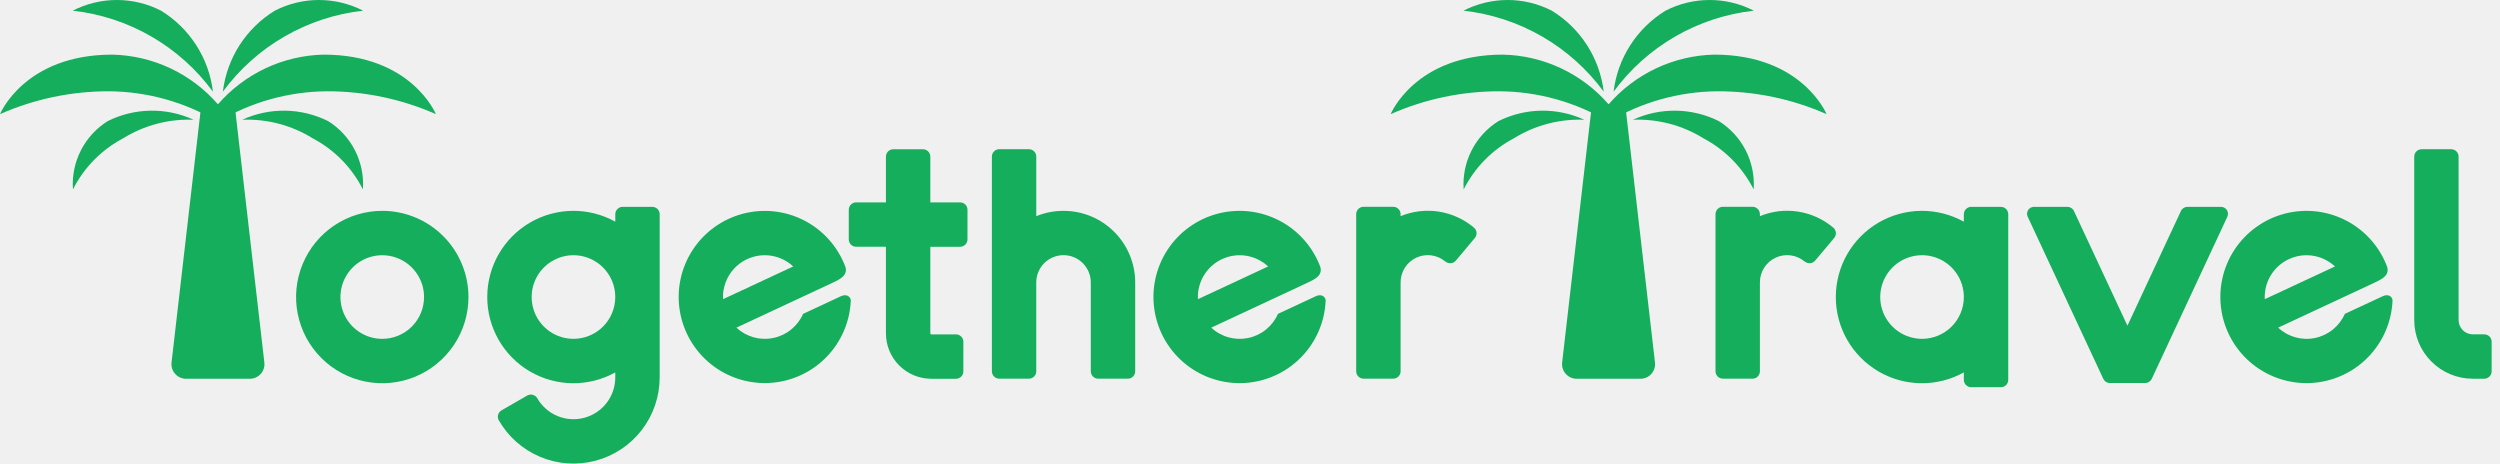
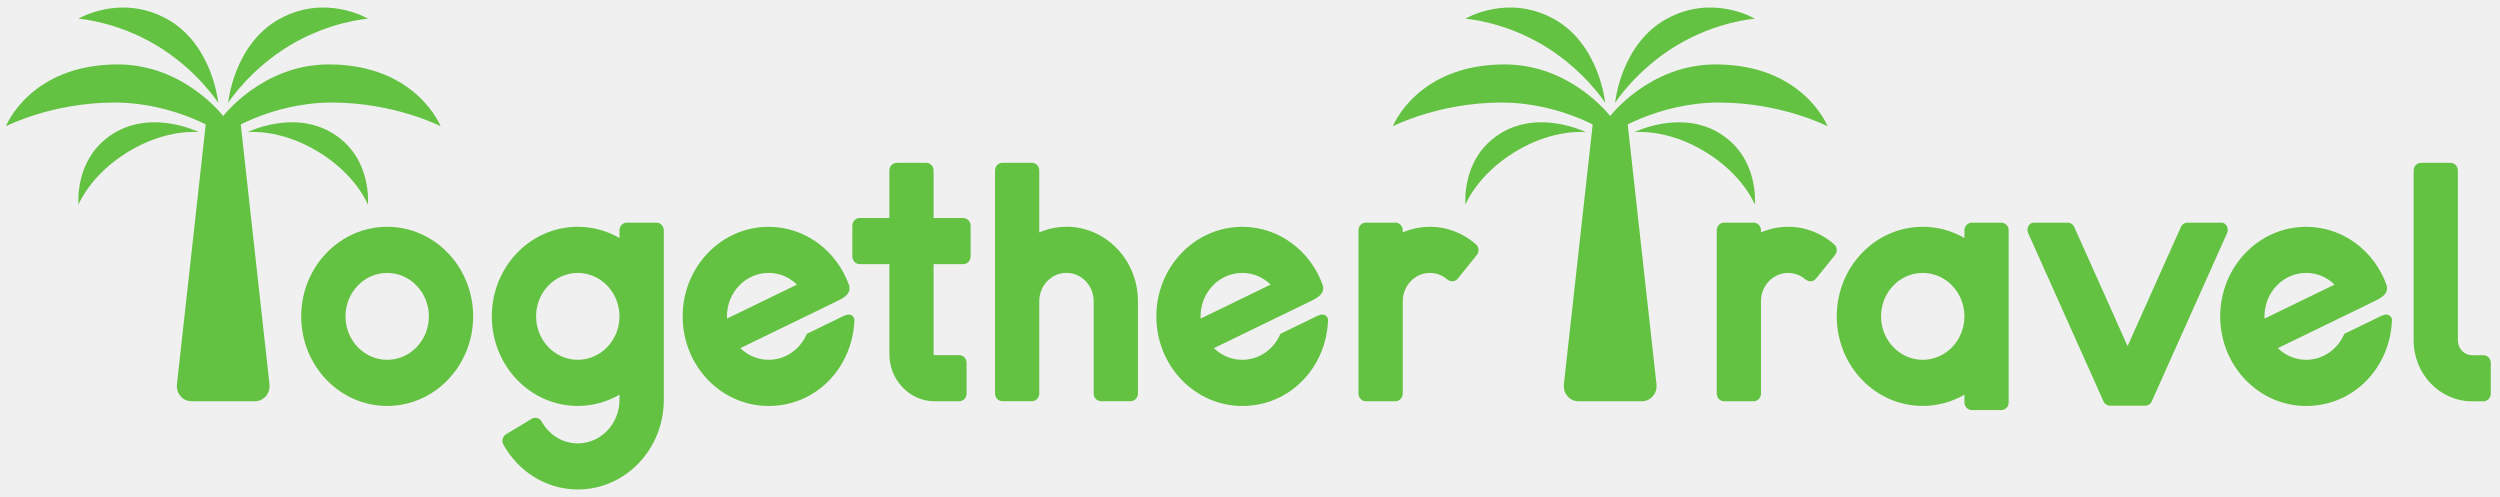
- <svg xmlns="http://www.w3.org/2000/svg" width="151" height="28" viewBox="0 0 151 28" fill="none">
-   <path d="M143.911 17.894L141.627 18.958C141.465 19.327 141.217 19.651 140.904 19.905C140.591 20.158 140.222 20.333 139.828 20.414C139.433 20.496 139.025 20.481 138.637 20.373C138.249 20.264 137.893 20.064 137.598 19.79L143.358 17.103C143.851 16.874 144.334 16.647 144.187 16.125C143.737 14.915 142.853 13.916 141.707 13.321C140.561 12.726 139.234 12.579 137.986 12.908C136.737 13.237 135.656 14.019 134.951 15.101C134.247 16.183 133.97 17.488 134.175 18.763C134.38 20.038 135.051 21.191 136.059 21.998C137.067 22.805 138.339 23.209 139.628 23.131C140.916 23.052 142.13 22.497 143.032 21.573C143.934 20.65 144.461 19.424 144.509 18.134C144.489 17.916 144.255 17.731 143.911 17.894ZM136.789 17.941C136.788 17.449 136.932 16.968 137.201 16.557C137.471 16.145 137.854 15.822 138.305 15.626C138.756 15.43 139.254 15.369 139.739 15.453C140.224 15.536 140.673 15.759 141.033 16.094L136.795 18.069C136.794 18.027 136.789 17.984 136.789 17.941Z" fill="#14AE5C" />
-   <path d="M110.753 13.771C110.149 13.252 109.412 12.911 108.626 12.784C107.839 12.658 107.033 12.752 106.297 13.056V12.935C106.297 12.817 106.25 12.703 106.166 12.62C106.083 12.536 105.969 12.489 105.851 12.489H104.063C103.945 12.489 103.832 12.536 103.748 12.619C103.664 12.703 103.617 12.817 103.617 12.935V22.425C103.617 22.543 103.664 22.657 103.748 22.741C103.831 22.824 103.945 22.872 104.063 22.872H105.851C105.97 22.872 106.083 22.825 106.167 22.741C106.251 22.657 106.298 22.543 106.298 22.425V17.057C106.297 16.743 106.387 16.435 106.555 16.17C106.724 15.905 106.966 15.694 107.251 15.562C107.537 15.43 107.854 15.382 108.165 15.425C108.477 15.468 108.769 15.6 109.008 15.804V15.795C109.053 15.833 109.105 15.861 109.161 15.879C109.217 15.897 109.276 15.903 109.334 15.898C109.393 15.893 109.449 15.876 109.501 15.849C109.553 15.822 109.599 15.784 109.637 15.739L110.786 14.371C110.857 14.285 110.893 14.176 110.887 14.065C110.881 13.953 110.833 13.849 110.753 13.771Z" fill="#14AE5C" />
-   <path d="M97.16 7.356C95.169 6.166 92.896 5.53 90.577 5.514C88.311 5.509 86.069 5.979 83.996 6.894C83.996 6.894 85.463 3.299 90.775 3.299C91.99 3.326 93.186 3.607 94.285 4.124C95.385 4.641 96.364 5.383 97.16 6.301C97.956 5.383 98.935 4.642 100.035 4.124C101.134 3.607 102.33 3.326 103.544 3.299C108.856 3.299 110.324 6.894 110.324 6.894C108.251 5.979 106.009 5.509 103.742 5.514C101.423 5.53 99.151 6.166 97.16 7.356Z" fill="#14AE5C" />
-   <path d="M100.597 0.645C101.422 0.221 102.336 0 103.264 0C104.192 0 105.106 0.221 105.932 0.645C104.258 0.831 102.642 1.361 101.184 2.203C99.726 3.045 98.458 4.18 97.461 5.537C97.58 4.538 97.924 3.578 98.468 2.731C99.011 1.884 99.739 1.171 100.597 0.645Z" fill="#14AE5C" />
-   <path d="M103.817 7.314C103.014 6.914 102.131 6.699 101.234 6.685C100.337 6.671 99.448 6.858 98.633 7.233C100.135 7.173 101.62 7.565 102.896 8.36C104.2 9.048 105.257 10.125 105.921 11.441C105.978 10.627 105.812 9.812 105.442 9.086C105.071 8.359 104.509 7.746 103.817 7.314Z" fill="#14AE5C" />
-   <path d="M90.507 7.314C91.311 6.914 92.193 6.699 93.09 6.685C93.987 6.671 94.876 6.858 95.692 7.233C94.19 7.173 92.704 7.565 91.428 8.36C90.125 9.048 89.069 10.125 88.406 11.441C88.348 10.627 88.514 9.813 88.884 9.086C89.254 8.359 89.815 7.746 90.507 7.314Z" fill="#14AE5C" />
-   <path d="M96.153 6.302L94.353 21.896C94.339 22.021 94.352 22.147 94.391 22.267C94.429 22.386 94.493 22.496 94.578 22.589C94.662 22.682 94.766 22.756 94.881 22.805C94.996 22.855 95.121 22.88 95.246 22.877H99.068C99.194 22.88 99.318 22.855 99.433 22.805C99.549 22.755 99.652 22.681 99.737 22.589C99.821 22.496 99.885 22.386 99.924 22.267C99.962 22.147 99.975 22.021 99.961 21.896L98.161 6.302H96.153Z" fill="#14AE5C" />
-   <path d="M93.728 0.645C92.903 0.221 91.989 0 91.061 0C90.134 0 89.22 0.221 88.394 0.645C90.068 0.831 91.684 1.362 93.142 2.204C94.6 3.046 95.868 4.181 96.865 5.537C96.746 4.538 96.401 3.578 95.858 2.731C95.315 1.884 94.587 1.17 93.728 0.645Z" fill="#14AE5C" />
-   <path d="M120.851 12.493H119.065C118.946 12.493 118.832 12.54 118.748 12.624C118.664 12.707 118.617 12.821 118.616 12.939V13.39C117.824 12.95 116.93 12.724 116.024 12.735C115.117 12.747 114.23 12.995 113.448 13.454C112.667 13.914 112.019 14.57 111.569 15.357C111.119 16.144 110.883 17.035 110.883 17.941C110.883 18.848 111.119 19.738 111.569 20.525C112.019 21.312 112.667 21.968 113.448 22.428C114.23 22.888 115.117 23.135 116.024 23.147C116.93 23.158 117.824 22.933 118.616 22.492V22.941C118.616 23 118.628 23.058 118.65 23.112C118.673 23.166 118.706 23.216 118.748 23.257C118.789 23.299 118.839 23.332 118.893 23.354C118.947 23.377 119.006 23.388 119.065 23.388H120.851C120.91 23.388 120.968 23.377 121.022 23.354C121.077 23.332 121.126 23.299 121.168 23.257C121.209 23.216 121.242 23.166 121.265 23.112C121.287 23.058 121.298 23 121.298 22.941V12.944C121.299 12.885 121.288 12.826 121.265 12.771C121.243 12.717 121.21 12.667 121.169 12.625C121.127 12.583 121.078 12.55 121.023 12.527C120.969 12.505 120.91 12.493 120.851 12.493ZM116.091 20.465C115.592 20.465 115.104 20.317 114.688 20.04C114.273 19.762 113.949 19.368 113.758 18.906C113.567 18.445 113.517 17.937 113.615 17.447C113.712 16.958 113.953 16.508 114.306 16.154C114.659 15.801 115.109 15.561 115.599 15.463C116.088 15.366 116.596 15.416 117.058 15.607C117.519 15.798 117.913 16.122 118.191 16.537C118.468 16.952 118.616 17.441 118.616 17.94C118.616 18.61 118.35 19.252 117.877 19.726C117.403 20.199 116.761 20.465 116.091 20.465Z" fill="#14AE5C" />
-   <path d="M134.163 12.494H132.138C132.045 12.492 131.953 12.52 131.876 12.572C131.799 12.624 131.74 12.699 131.708 12.787L128.497 19.673L125.286 12.787C125.254 12.699 125.195 12.624 125.118 12.572C125.041 12.519 124.949 12.492 124.856 12.494H122.83C122.762 12.498 122.695 12.518 122.637 12.554C122.578 12.589 122.529 12.638 122.494 12.696C122.459 12.755 122.438 12.821 122.434 12.889C122.43 12.957 122.443 13.025 122.472 13.088L127.037 22.877C127.075 22.958 127.136 23.026 127.213 23.072C127.29 23.117 127.378 23.139 127.467 23.134H129.538C129.627 23.139 129.715 23.117 129.792 23.071C129.868 23.026 129.929 22.958 129.968 22.877L134.533 13.088C134.561 13.025 134.574 12.956 134.569 12.886C134.565 12.818 134.543 12.751 134.507 12.692C134.47 12.633 134.42 12.585 134.36 12.55C134.3 12.516 134.232 12.496 134.163 12.494Z" fill="#14AE5C" />
-   <path d="M150.048 20.195H149.359C149.131 20.195 148.912 20.105 148.751 19.943C148.59 19.782 148.499 19.563 148.499 19.335V9.46C148.499 9.341 148.452 9.228 148.368 9.144C148.284 9.06 148.17 9.013 148.052 9.013H146.266C146.148 9.013 146.035 9.06 145.951 9.144C145.867 9.228 145.82 9.341 145.82 9.46V19.335C145.82 19.8 145.912 20.26 146.089 20.69C146.267 21.119 146.528 21.51 146.856 21.838C147.185 22.167 147.575 22.428 148.005 22.606C148.434 22.784 148.894 22.875 149.359 22.875H150.048C150.167 22.875 150.28 22.828 150.364 22.744C150.448 22.66 150.495 22.547 150.495 22.428V20.64C150.495 20.522 150.447 20.409 150.364 20.326C150.28 20.242 150.166 20.195 150.048 20.195Z" fill="#14AE5C" />
-   <path d="M23.088 12.735C22.058 12.735 21.052 13.041 20.196 13.613C19.34 14.185 18.673 14.998 18.279 15.95C17.885 16.901 17.782 17.948 17.983 18.957C18.184 19.967 18.68 20.895 19.408 21.623C20.136 22.351 21.064 22.846 22.074 23.047C23.084 23.248 24.13 23.145 25.081 22.751C26.033 22.357 26.846 21.689 27.418 20.833C27.99 19.977 28.295 18.971 28.295 17.941C28.295 16.56 27.746 15.236 26.77 14.26C25.793 13.284 24.469 12.735 23.088 12.735ZM23.088 20.466C22.588 20.466 22.1 20.318 21.685 20.041C21.27 19.763 20.946 19.369 20.755 18.907C20.564 18.446 20.514 17.938 20.611 17.448C20.709 16.959 20.949 16.509 21.302 16.155C21.655 15.802 22.105 15.562 22.595 15.464C23.085 15.367 23.593 15.417 24.054 15.608C24.515 15.799 24.91 16.123 25.187 16.538C25.465 16.953 25.613 17.442 25.613 17.941C25.613 18.611 25.347 19.253 24.873 19.727C24.4 20.2 23.758 20.466 23.088 20.466Z" fill="#14AE5C" />
-   <path d="M39.397 12.493H37.609C37.491 12.493 37.377 12.54 37.294 12.624C37.21 12.707 37.163 12.821 37.163 12.939V13.39C36.371 12.95 35.477 12.724 34.571 12.735C33.664 12.747 32.776 12.995 31.995 13.454C31.214 13.914 30.566 14.57 30.116 15.357C29.666 16.144 29.43 17.035 29.43 17.941C29.43 18.848 29.666 19.738 30.116 20.525C30.566 21.312 31.214 21.968 31.995 22.428C32.776 22.888 33.664 23.135 34.571 23.147C35.477 23.158 36.371 22.933 37.163 22.492V22.797C37.163 23.353 36.98 23.893 36.641 24.334C36.302 24.775 35.828 25.091 35.291 25.235C34.754 25.378 34.184 25.341 33.671 25.127C33.157 24.914 32.729 24.537 32.452 24.055C32.422 24.005 32.383 23.96 32.337 23.924C32.29 23.888 32.237 23.862 32.18 23.847C32.123 23.832 32.064 23.828 32.006 23.836C31.948 23.843 31.892 23.863 31.841 23.892L30.292 24.785C30.194 24.842 30.122 24.933 30.089 25.041C30.056 25.149 30.066 25.266 30.116 25.367C30.683 26.366 31.565 27.149 32.625 27.594C33.684 28.039 34.86 28.121 35.971 27.827C37.082 27.533 38.064 26.88 38.764 25.97C39.465 25.059 39.845 23.942 39.844 22.794V12.937C39.843 12.819 39.796 12.706 39.712 12.623C39.628 12.54 39.515 12.493 39.397 12.493ZM34.637 20.465C34.138 20.465 33.649 20.317 33.234 20.04C32.819 19.762 32.495 19.368 32.304 18.906C32.113 18.445 32.063 17.937 32.16 17.447C32.258 16.958 32.498 16.508 32.852 16.154C33.205 15.801 33.655 15.561 34.144 15.463C34.634 15.366 35.142 15.416 35.603 15.607C36.065 15.798 36.459 16.122 36.736 16.537C37.014 16.952 37.162 17.441 37.162 17.94C37.162 18.61 36.896 19.252 36.423 19.725C35.95 20.199 35.306 20.465 34.637 20.465Z" fill="#14AE5C" />
-   <path d="M57.989 12.223H56.191V9.461C56.191 9.402 56.18 9.344 56.157 9.29C56.135 9.235 56.102 9.186 56.06 9.145C56.019 9.103 55.969 9.071 55.915 9.048C55.861 9.026 55.803 9.014 55.744 9.015H53.956C53.838 9.015 53.724 9.062 53.641 9.145C53.557 9.229 53.51 9.342 53.51 9.461V12.223H51.712C51.593 12.223 51.48 12.27 51.396 12.354C51.313 12.438 51.266 12.551 51.266 12.669V14.457C51.266 14.516 51.277 14.574 51.299 14.628C51.322 14.682 51.355 14.732 51.396 14.773C51.437 14.815 51.487 14.848 51.541 14.87C51.595 14.893 51.653 14.904 51.712 14.904H53.51V20.136C53.51 20.863 53.799 21.561 54.313 22.075C54.827 22.589 55.524 22.878 56.251 22.878H57.74C57.859 22.878 57.972 22.831 58.056 22.747C58.14 22.664 58.187 22.55 58.187 22.431V20.644C58.187 20.525 58.14 20.411 58.056 20.327C57.972 20.244 57.859 20.196 57.74 20.196H56.251C56.236 20.196 56.221 20.19 56.209 20.178C56.198 20.167 56.192 20.152 56.192 20.136V14.905H57.989C58.107 14.905 58.221 14.858 58.305 14.774C58.389 14.691 58.436 14.577 58.436 14.458V12.671C58.436 12.612 58.424 12.553 58.402 12.499C58.38 12.445 58.347 12.396 58.305 12.354C58.264 12.312 58.214 12.28 58.16 12.257C58.105 12.235 58.047 12.223 57.989 12.223Z" fill="#14AE5C" />
-   <path d="M50.788 17.894L48.506 18.958C48.344 19.327 48.096 19.651 47.783 19.905C47.47 20.158 47.101 20.333 46.707 20.414C46.312 20.496 45.904 20.482 45.516 20.373C45.129 20.264 44.773 20.064 44.478 19.79L50.238 17.103C50.73 16.874 51.212 16.647 51.065 16.125C50.615 14.916 49.732 13.917 48.586 13.322C47.441 12.728 46.115 12.581 44.867 12.91C43.619 13.239 42.538 14.02 41.834 15.102C41.13 16.183 40.853 17.488 41.058 18.762C41.263 20.037 41.934 21.189 42.941 21.996C43.948 22.803 45.22 23.206 46.508 23.128C47.796 23.05 49.009 22.495 49.911 21.572C50.813 20.649 51.339 19.423 51.388 18.134C51.367 17.916 51.134 17.732 50.788 17.894ZM43.668 17.941C43.668 17.449 43.811 16.968 44.08 16.557C44.349 16.145 44.733 15.822 45.184 15.625C45.635 15.429 46.133 15.369 46.618 15.452C47.102 15.536 47.552 15.759 47.911 16.094L43.674 18.069C43.673 18.027 43.668 17.984 43.668 17.941Z" fill="#14AE5C" />
-   <path d="M79.47 17.894L77.188 18.958C77.026 19.327 76.778 19.652 76.465 19.905C76.152 20.159 75.783 20.334 75.388 20.415C74.994 20.496 74.586 20.482 74.198 20.373C73.81 20.265 73.454 20.065 73.159 19.79L78.919 17.103C79.411 16.874 79.895 16.647 79.748 16.125C79.297 14.915 78.413 13.915 77.267 13.32C76.121 12.726 74.794 12.578 73.545 12.907C72.296 13.236 71.215 14.018 70.51 15.1C69.806 16.183 69.529 17.488 69.734 18.764C69.939 20.039 70.61 21.192 71.618 21.999C72.626 22.807 73.898 23.21 75.187 23.132C76.476 23.053 77.69 22.498 78.593 21.574C79.495 20.65 80.022 19.424 80.07 18.134C80.047 17.916 79.815 17.732 79.47 17.894ZM72.352 17.941C72.351 17.449 72.494 16.968 72.763 16.557C73.033 16.145 73.416 15.822 73.867 15.625C74.318 15.429 74.816 15.369 75.301 15.452C75.786 15.536 76.235 15.759 76.595 16.094L72.358 18.069C72.354 18.027 72.35 17.984 72.35 17.941H72.352Z" fill="#14AE5C" />
-   <path d="M64.238 12.735C63.673 12.734 63.114 12.843 62.591 13.057V9.457C62.591 9.399 62.58 9.341 62.557 9.286C62.535 9.232 62.502 9.183 62.46 9.142C62.419 9.1 62.369 9.067 62.315 9.045C62.261 9.023 62.203 9.011 62.144 9.011H60.356C60.238 9.011 60.124 9.058 60.041 9.142C59.957 9.226 59.91 9.339 59.91 9.457V22.426C59.91 22.544 59.957 22.658 60.041 22.742C60.124 22.825 60.238 22.873 60.356 22.873H62.143C62.261 22.873 62.375 22.826 62.459 22.742C62.543 22.658 62.59 22.544 62.59 22.426V17.058C62.59 16.842 62.633 16.628 62.715 16.428C62.798 16.228 62.919 16.047 63.072 15.894C63.225 15.741 63.407 15.62 63.607 15.537C63.806 15.454 64.021 15.412 64.237 15.412C64.453 15.412 64.667 15.454 64.867 15.537C65.067 15.62 65.249 15.741 65.401 15.894C65.554 16.047 65.676 16.228 65.758 16.428C65.841 16.628 65.884 16.842 65.884 17.058V22.426C65.884 22.544 65.931 22.658 66.015 22.742C66.099 22.826 66.212 22.873 66.331 22.873H68.119C68.237 22.873 68.351 22.826 68.435 22.742C68.519 22.658 68.566 22.544 68.566 22.426V17.058C68.565 15.911 68.108 14.812 67.297 14.001C66.485 13.19 65.385 12.735 64.238 12.735Z" fill="#14AE5C" />
-   <path d="M89.051 13.771C88.447 13.252 87.711 12.911 86.924 12.784C86.138 12.658 85.332 12.752 84.596 13.056V12.935C84.596 12.876 84.584 12.818 84.562 12.764C84.539 12.71 84.506 12.66 84.464 12.619C84.423 12.578 84.373 12.545 84.319 12.522C84.265 12.5 84.207 12.489 84.148 12.489H82.361C82.243 12.489 82.129 12.536 82.045 12.619C81.962 12.703 81.914 12.816 81.914 12.935V22.425C81.914 22.543 81.961 22.657 82.045 22.741C82.129 22.825 82.243 22.872 82.361 22.872H84.148C84.267 22.872 84.38 22.825 84.465 22.741C84.549 22.657 84.596 22.543 84.596 22.425V17.057C84.595 16.743 84.684 16.435 84.853 16.17C85.022 15.904 85.263 15.693 85.548 15.561C85.834 15.429 86.151 15.382 86.462 15.425C86.774 15.468 87.066 15.6 87.305 15.804V15.795C87.396 15.871 87.513 15.908 87.632 15.897C87.75 15.887 87.859 15.83 87.935 15.739L89.083 14.371C89.154 14.285 89.19 14.176 89.184 14.065C89.178 13.954 89.131 13.849 89.051 13.771Z" fill="#14AE5C" />
-   <path d="M13.164 7.356C11.173 6.166 8.901 5.53 6.582 5.514C4.316 5.509 2.073 5.979 0 6.894C0 6.894 1.467 3.299 6.779 3.299C7.994 3.326 9.189 3.607 10.289 4.124C11.389 4.641 12.368 5.383 13.164 6.301C13.96 5.383 14.939 4.641 16.039 4.124C17.139 3.607 18.334 3.326 19.549 3.299C24.862 3.299 26.328 6.894 26.328 6.894C24.255 5.979 22.012 5.509 19.746 5.514C17.427 5.53 15.155 6.166 13.164 7.356Z" fill="#14AE5C" />
-   <path d="M16.597 0.645C17.422 0.221 18.336 0 19.264 0C20.192 0 21.106 0.221 21.932 0.645C20.258 0.831 18.642 1.362 17.184 2.204C15.726 3.046 14.458 4.181 13.461 5.537C13.58 4.538 13.925 3.578 14.467 2.731C15.011 1.884 15.739 1.171 16.597 0.645Z" fill="#14AE5C" />
-   <path d="M19.817 7.314C19.014 6.914 18.131 6.699 17.234 6.685C16.337 6.671 15.448 6.858 14.633 7.233C16.135 7.173 17.62 7.565 18.896 8.36C20.2 9.048 21.256 10.124 21.92 11.441C21.977 10.627 21.812 9.812 21.441 9.085C21.071 8.358 20.509 7.746 19.817 7.314Z" fill="#14AE5C" />
-   <path d="M6.507 7.314C7.311 6.914 8.194 6.699 9.091 6.685C9.988 6.671 10.877 6.858 11.693 7.233C10.191 7.173 8.705 7.565 7.428 8.36C6.125 9.048 5.069 10.125 4.406 11.441C4.348 10.627 4.514 9.813 4.884 9.086C5.254 8.359 5.815 7.746 6.507 7.314Z" fill="#14AE5C" />
-   <path d="M12.161 6.302L10.361 21.896C10.347 22.021 10.36 22.147 10.398 22.267C10.437 22.386 10.501 22.496 10.585 22.589C10.67 22.682 10.773 22.756 10.889 22.805C11.004 22.855 11.129 22.88 11.254 22.877H15.075C15.2 22.88 15.325 22.855 15.44 22.805C15.555 22.755 15.659 22.681 15.743 22.589C15.828 22.496 15.891 22.386 15.93 22.266C15.968 22.147 15.981 22.021 15.967 21.896L14.169 6.302H12.161Z" fill="#14AE5C" />
-   <path d="M9.726 0.645C8.9 0.221 7.986 0 7.058 0C6.13 0 5.216 0.221 4.391 0.645C6.064 0.831 7.681 1.361 9.139 2.203C10.597 3.045 11.864 4.18 12.861 5.537C12.742 4.538 12.398 3.578 11.855 2.731C11.312 1.884 10.584 1.171 9.726 0.645Z" fill="#14AE5C" />
+ <svg xmlns="http://www.w3.org/2000/svg" width="166" height="33" viewBox="0 0 166 33" fill="none">
+   <g clip-path="url(#clip0_587_21013)">
+     <path d="M158.168 20.95L155.664 22.166C155.235 23.18 154.262 23.89 153.131 23.89C152.403 23.89 151.743 23.597 151.248 23.117L157.561 20.05C158.102 19.79 158.629 19.53 158.471 18.933C157.663 16.675 155.583 15.06 153.131 15.06C149.979 15.06 147.422 17.722 147.422 21.009C147.422 24.296 149.976 26.957 153.131 26.957C156.285 26.957 158.717 24.413 158.829 21.232C158.804 20.983 158.548 20.771 158.172 20.958L158.168 20.95ZM150.362 21.005C150.362 19.413 151.602 18.121 153.131 18.121C153.861 18.121 154.522 18.417 155.014 18.897L150.369 21.152C150.369 21.104 150.362 21.056 150.362 21.005Z" fill="#64C243" />
+     <path d="M121.816 16.247C120.987 15.508 119.912 15.058 118.735 15.058C118.095 15.058 117.488 15.193 116.929 15.431V15.292C116.929 15.01 116.711 14.783 116.441 14.783H114.481C114.21 14.783 113.992 15.01 113.992 15.292V26.134C113.992 26.416 114.21 26.643 114.481 26.643H116.441C116.711 26.643 116.929 26.413 116.929 26.134V20.003C116.929 18.963 117.737 18.122 118.735 18.122C119.181 18.122 119.589 18.294 119.901 18.572V18.561C120.105 18.74 120.414 18.715 120.586 18.495L121.847 16.932C122.013 16.727 121.995 16.43 121.816 16.247Z" fill="#64C243" />
+     <path d="M106.916 8.915C106.916 8.915 103.87 6.81 99.7 6.81C95.53 6.81 92.484 8.384 92.484 8.384C92.484 8.384 94.093 4.277 99.915 4.277C104.309 4.277 106.916 7.707 106.916 7.707C106.916 7.707 109.523 4.277 113.918 4.277C119.743 4.277 121.352 8.384 121.352 8.384C121.352 8.384 118.306 6.81 114.136 6.81C109.966 6.81 106.92 8.915 106.92 8.915H106.916Z" fill="#64C243" />
+     <path d="M110.682 1.243C113.748 -0.429 116.531 1.243 116.531 1.243C116.531 1.243 114.008 1.408 111.324 3.022C108.64 4.637 107.242 6.829 107.242 6.829C107.242 6.829 107.611 2.913 110.682 1.24V1.243Z" fill="#64C243" />
+     <path d="M114.215 8.868C111.598 7.239 108.531 8.776 108.531 8.776C108.531 8.776 110.646 8.516 113.204 10.065C115.765 11.613 116.52 13.586 116.52 13.586C116.52 13.586 116.833 10.496 114.215 8.871V8.868Z" fill="#64C243" />
+     <path d="M99.613 8.868C102.23 7.239 105.297 8.776 105.297 8.776C105.297 8.776 103.182 8.516 100.625 10.065C98.067 11.613 97.308 13.586 97.308 13.586C97.308 13.586 96.996 10.496 99.613 8.871V8.868Z" fill="#64C243" />
+     <path d="M105.815 7.711L103.841 25.523C103.785 26.138 104.227 26.643 104.821 26.643H109.012C109.606 26.643 110.045 26.138 109.992 25.523L108.018 7.711H105.815Z" fill="#64C243" />
+     <path d="M103.146 1.243C100.079 -0.429 97.297 1.243 97.297 1.243C97.297 1.243 99.819 1.408 102.503 3.022C105.187 4.637 106.586 6.829 106.586 6.829C106.586 6.829 106.213 2.913 103.146 1.24V1.243Z" fill="#64C243" />
+     <path d="M132.887 14.783H130.93C130.659 14.783 130.438 15.01 130.438 15.292V15.805C129.616 15.329 128.674 15.058 127.67 15.058C124.518 15.058 121.961 17.719 121.961 21.006C121.961 24.293 124.515 26.954 127.67 26.954C128.674 26.954 129.616 26.68 130.438 26.208V26.72C130.438 27.002 130.659 27.229 130.93 27.229H132.887C133.157 27.229 133.375 27.002 133.375 26.72V15.296C133.375 15.014 133.157 14.787 132.887 14.787V14.783ZM127.67 23.89C126.142 23.89 124.901 22.598 124.901 21.006C124.901 19.414 126.142 18.122 127.67 18.122C129.198 18.122 130.438 19.414 130.438 21.006C130.438 22.598 129.198 23.89 127.67 23.89Z" fill="#64C243" />
+     <path d="M147.485 14.784H145.265C145.061 14.776 144.864 14.908 144.791 15.117L141.271 22.983L137.75 15.117C137.677 14.904 137.48 14.776 137.276 14.784H135.056C134.694 14.784 134.55 15.204 134.662 15.461L139.669 26.643C139.753 26.837 139.943 26.947 140.139 26.936H142.409C142.602 26.947 142.792 26.837 142.88 26.643L147.886 15.461C147.998 15.204 147.854 14.784 147.492 14.784H147.485Z" fill="#64C243" />
+     <path d="M164.899 23.584H164.144C163.624 23.584 163.203 23.145 163.203 22.603V11.321C163.203 11.04 162.985 10.812 162.711 10.812H160.754C160.483 10.812 160.266 11.04 160.266 11.321V22.603C160.266 24.836 162.001 26.648 164.144 26.648H164.899C165.17 26.648 165.388 26.417 165.388 26.139V24.096C165.388 23.815 165.17 23.584 164.899 23.584Z" fill="#64C243" />
+     <path d="M25.709 15.059C22.558 15.059 20 17.72 20 21.007C20 24.294 22.558 26.955 25.709 26.955C28.86 26.955 31.418 24.29 31.418 21.007C31.418 17.723 28.86 15.059 25.709 15.059ZM25.709 23.891C24.181 23.891 22.941 22.599 22.941 21.007C22.941 19.415 24.181 18.122 25.709 18.122C27.237 18.122 28.477 19.415 28.477 21.007C28.477 22.599 27.237 23.891 25.709 23.891Z" fill="#64C243" />
+     <path d="M43.582 14.783H41.622C41.351 14.783 41.133 15.01 41.133 15.292V15.805C40.315 15.329 39.37 15.058 38.365 15.058C35.21 15.058 32.656 17.719 32.656 21.006C32.656 24.293 35.21 26.954 38.365 26.954C39.37 26.954 40.315 26.68 41.133 26.208V26.555C41.133 28.148 39.893 29.44 38.365 29.44C37.339 29.44 36.447 28.858 35.969 27.994C35.832 27.752 35.533 27.668 35.302 27.811L33.605 28.832C33.38 28.968 33.299 29.26 33.412 29.495C34.395 31.288 36.243 32.5 38.369 32.5C41.52 32.5 44.077 29.839 44.077 26.555V15.296C44.077 15.014 43.859 14.787 43.589 14.787L43.582 14.783ZM38.365 23.89C36.837 23.89 35.597 22.598 35.597 21.006C35.597 19.414 36.837 18.122 38.365 18.122C39.893 18.122 41.133 19.414 41.133 21.006C41.133 22.598 39.893 23.89 38.365 23.89Z" fill="#64C243" />
+     <path d="M63.961 14.477H61.99V11.321C61.99 11.04 61.772 10.812 61.502 10.812H59.541C59.271 10.812 59.053 11.04 59.053 11.321V14.477H57.082C56.812 14.477 56.594 14.704 56.594 14.986V17.028C56.594 17.31 56.812 17.537 57.082 17.537H59.053V23.511C59.053 25.238 60.398 26.644 62.057 26.644H63.69C63.961 26.644 64.182 26.413 64.182 26.135V24.093C64.182 23.811 63.964 23.58 63.69 23.58H62.057C62.022 23.58 61.99 23.551 61.99 23.511V17.537H63.961C64.231 17.537 64.449 17.31 64.449 17.028V14.986C64.449 14.704 64.231 14.477 63.961 14.477Z" fill="#64C243" />
+     <path d="M56.075 20.95L53.573 22.166C53.145 23.18 52.172 23.89 51.04 23.89C50.313 23.89 49.653 23.597 49.157 23.117L55.471 20.05C56.011 19.79 56.538 19.53 56.377 18.933C55.569 16.675 53.489 15.06 51.037 15.06C47.882 15.06 45.328 17.722 45.328 21.009C45.328 24.296 47.882 26.957 51.037 26.957C54.192 26.957 56.623 24.413 56.735 21.232C56.711 20.983 56.454 20.771 56.075 20.958V20.95ZM48.269 21.005C48.269 19.413 49.509 18.121 51.037 18.121C51.764 18.121 52.428 18.417 52.92 18.897L48.276 21.152C48.276 21.104 48.269 21.056 48.269 21.005Z" fill="#64C243" />
+     <path d="M87.521 20.95L85.019 22.166C84.591 23.18 83.618 23.89 82.487 23.89C81.759 23.89 81.099 23.597 80.603 23.117L86.92 20.05C87.461 19.79 87.988 19.53 87.83 18.933C87.022 16.675 84.942 15.06 82.49 15.06C79.339 15.06 76.781 17.722 76.781 21.009C76.781 24.296 79.339 26.957 82.49 26.957C85.641 26.957 88.076 24.413 88.185 21.232C88.16 20.983 87.904 20.771 87.524 20.958L87.521 20.95ZM79.718 21.005C79.718 19.413 80.958 18.121 82.487 18.121C83.214 18.121 83.878 18.417 84.37 18.897L79.725 21.152C79.725 21.104 79.718 21.056 79.718 21.005Z" fill="#64C243" />
+     <path d="M70.813 15.058C70.174 15.058 69.562 15.194 69.007 15.432V11.317C69.007 11.036 68.79 10.809 68.519 10.809H66.559C66.288 10.809 66.07 11.036 66.07 11.317V26.131C66.07 26.413 66.288 26.64 66.559 26.64H68.519C68.79 26.64 69.007 26.41 69.007 26.131V20C69.007 18.96 69.815 18.119 70.813 18.119C71.811 18.119 72.619 18.96 72.619 20V26.131C72.619 26.413 72.837 26.64 73.111 26.64H75.071C75.341 26.64 75.559 26.41 75.559 26.131V20C75.559 17.269 73.434 15.055 70.813 15.055V15.058Z" fill="#64C243" />
+     <path d="M98.03 16.247C97.201 15.508 96.126 15.058 94.949 15.058C94.31 15.058 93.702 15.193 93.144 15.431V15.292C93.144 15.01 92.926 14.783 92.652 14.783H90.691C90.421 14.783 90.203 15.01 90.203 15.292V26.134C90.203 26.416 90.421 26.643 90.691 26.643H92.652C92.922 26.643 93.144 26.413 93.144 26.134V20.003C93.144 18.963 93.952 18.122 94.949 18.122C95.395 18.122 95.799 18.294 96.116 18.572V18.561C96.319 18.74 96.629 18.715 96.801 18.495L98.058 16.932C98.224 16.727 98.206 16.43 98.027 16.247H98.03Z" fill="#64C243" />
+     <path d="M14.822 8.915C14.822 8.915 11.777 6.81 7.607 6.81C3.436 6.81 0.391 8.384 0.391 8.384C0.391 8.384 2 4.277 7.821 4.277C12.216 4.277 14.822 7.707 14.822 7.707C14.822 7.707 17.429 4.277 21.824 4.277C27.649 4.277 29.258 8.384 29.258 8.384C29.258 8.384 26.212 6.81 22.042 6.81C17.872 6.81 14.826 8.915 14.826 8.915H14.822Z" fill="#64C243" />
+     <path d="M18.588 1.243C21.655 -0.429 24.437 1.243 24.437 1.243C24.437 1.243 21.915 1.408 19.231 3.022C16.547 4.637 15.148 6.829 15.148 6.829C15.148 6.829 15.517 2.913 18.588 1.24V1.243Z" fill="#64C243" />
+     <path d="M22.122 8.868C19.504 7.239 16.438 8.776 16.438 8.776C16.438 8.776 18.552 8.516 21.11 10.065C23.671 11.613 24.426 13.586 24.426 13.586C24.426 13.586 24.739 10.496 22.122 8.871V8.868Z" fill="#64C243" />
+     <path d="M7.523 8.868C10.14 7.239 13.207 8.776 13.207 8.776C13.207 8.776 11.092 8.516 8.531 10.065C5.974 11.613 5.215 13.586 5.215 13.586C5.215 13.586 4.902 10.496 7.519 8.871L7.523 8.868Z" fill="#64C243" />
+     <path d="M13.721 7.711L11.747 25.523C11.691 26.138 12.133 26.643 12.727 26.643H16.915C17.509 26.643 17.951 26.138 17.895 25.523L15.924 7.711H13.721Z" fill="#64C243" />
+     <path d="M11.052 1.243C7.986 -0.429 5.203 1.243 5.203 1.243C5.203 1.243 7.726 1.408 10.409 3.022C13.094 4.637 14.492 6.829 14.492 6.829C14.492 6.829 14.123 2.913 11.052 1.24V1.243Z" fill="#64C243" />
+   </g>
+   <defs>
+     <clipPath id="clip0_587_21013">
+       <rect width="165" height="32" fill="white" transform="translate(0.390625 0.5)" />
+     </clipPath>
+   </defs>
</svg>
